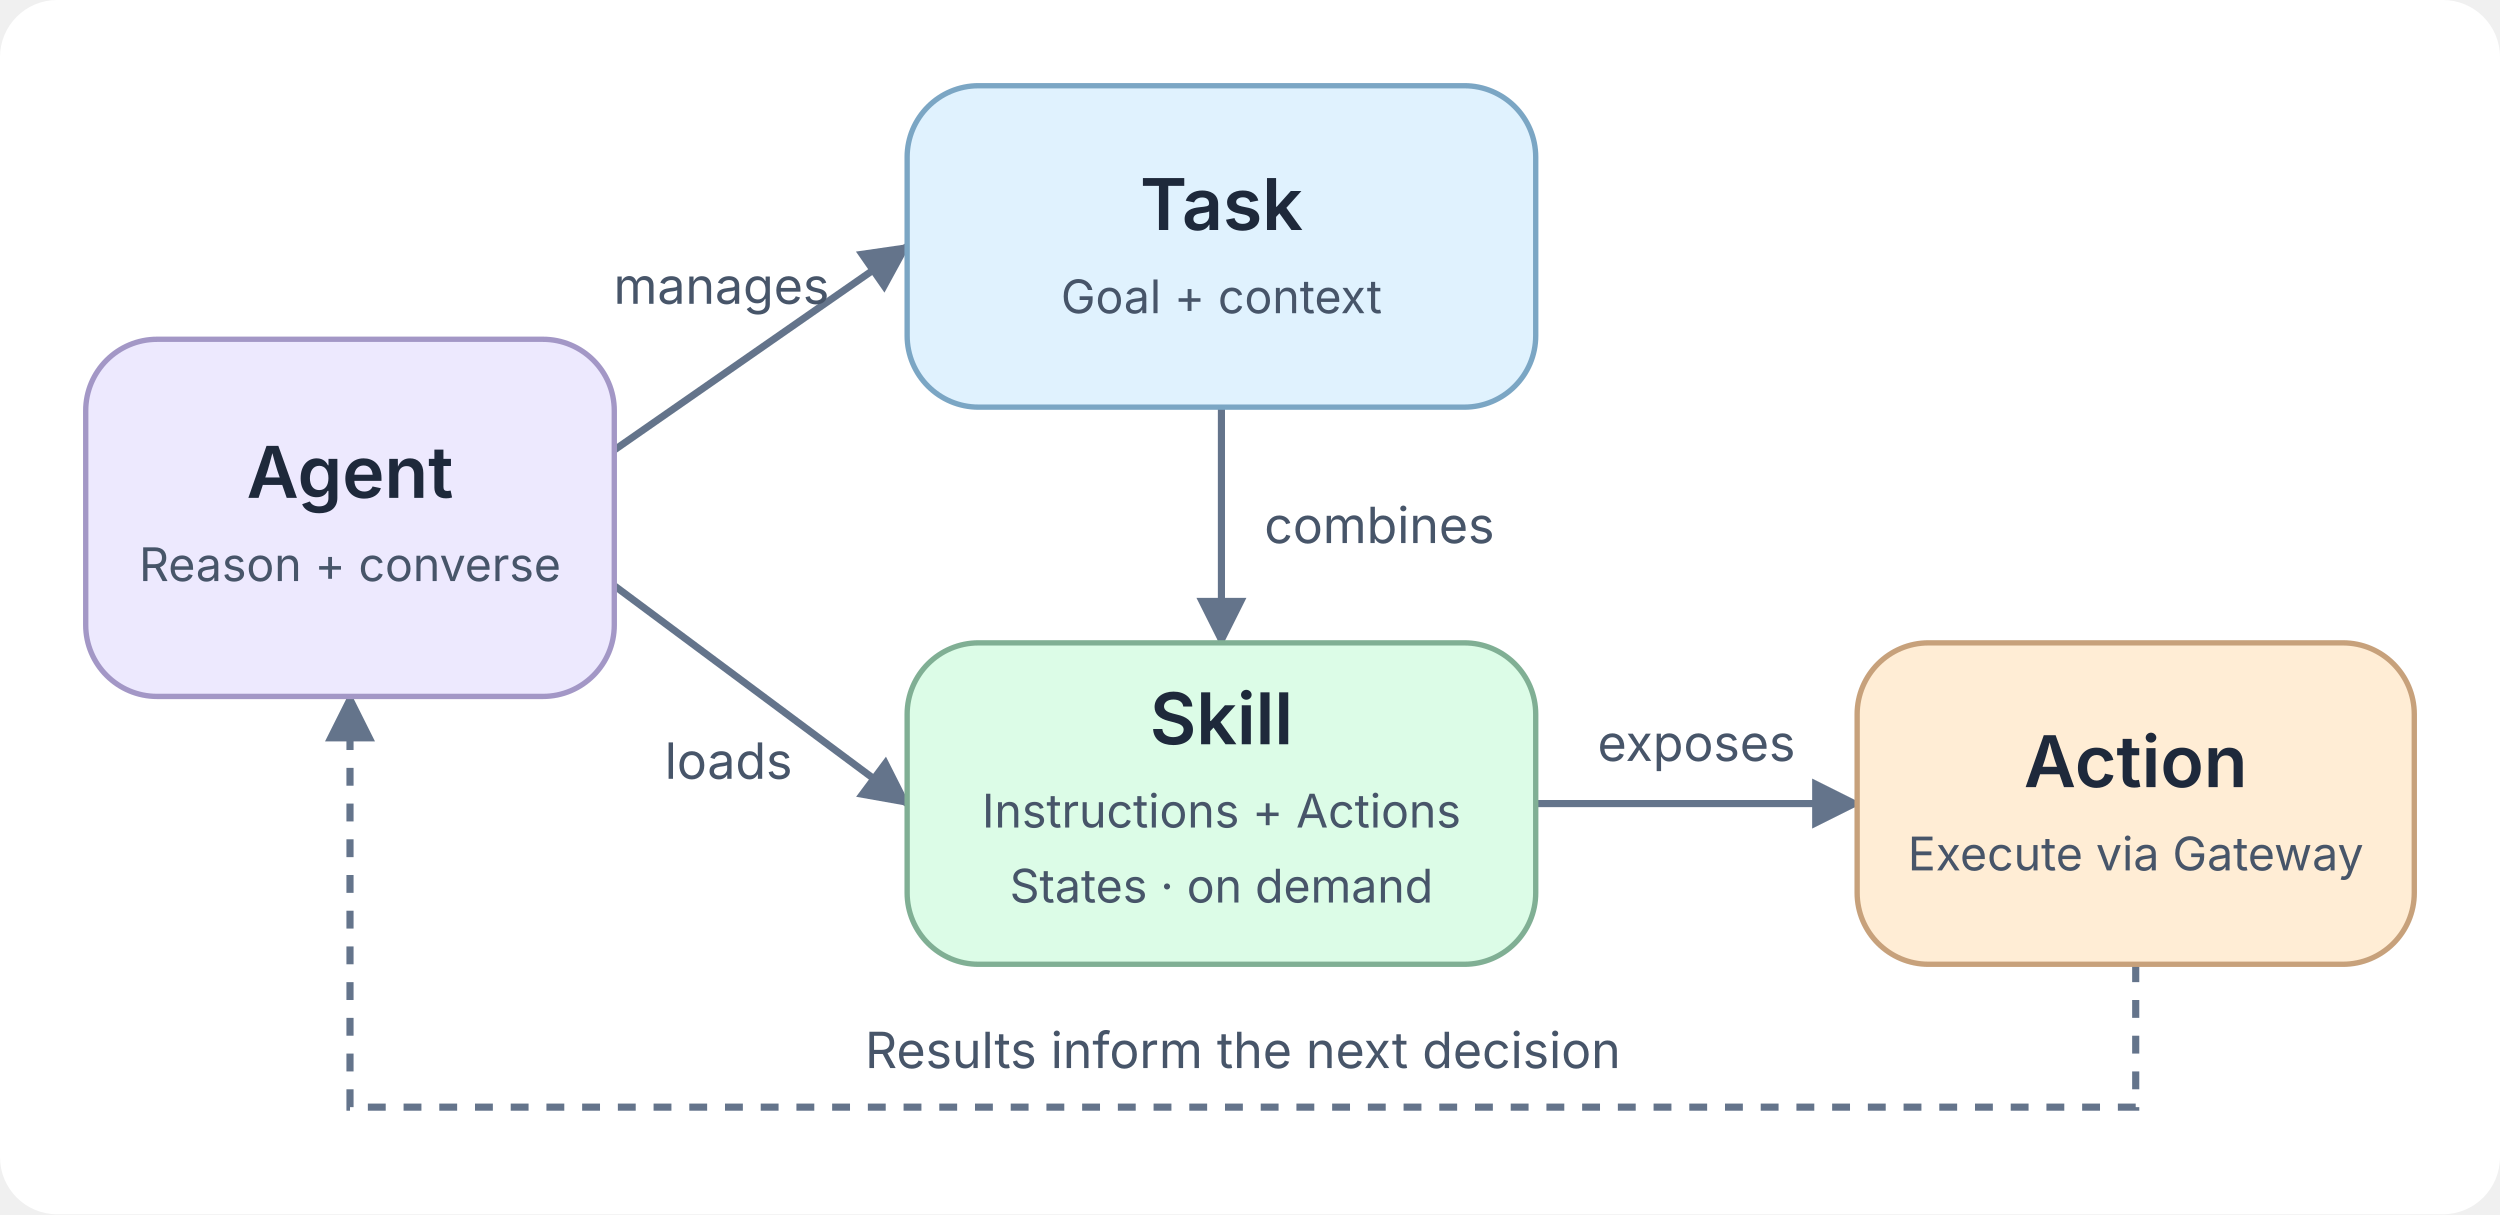
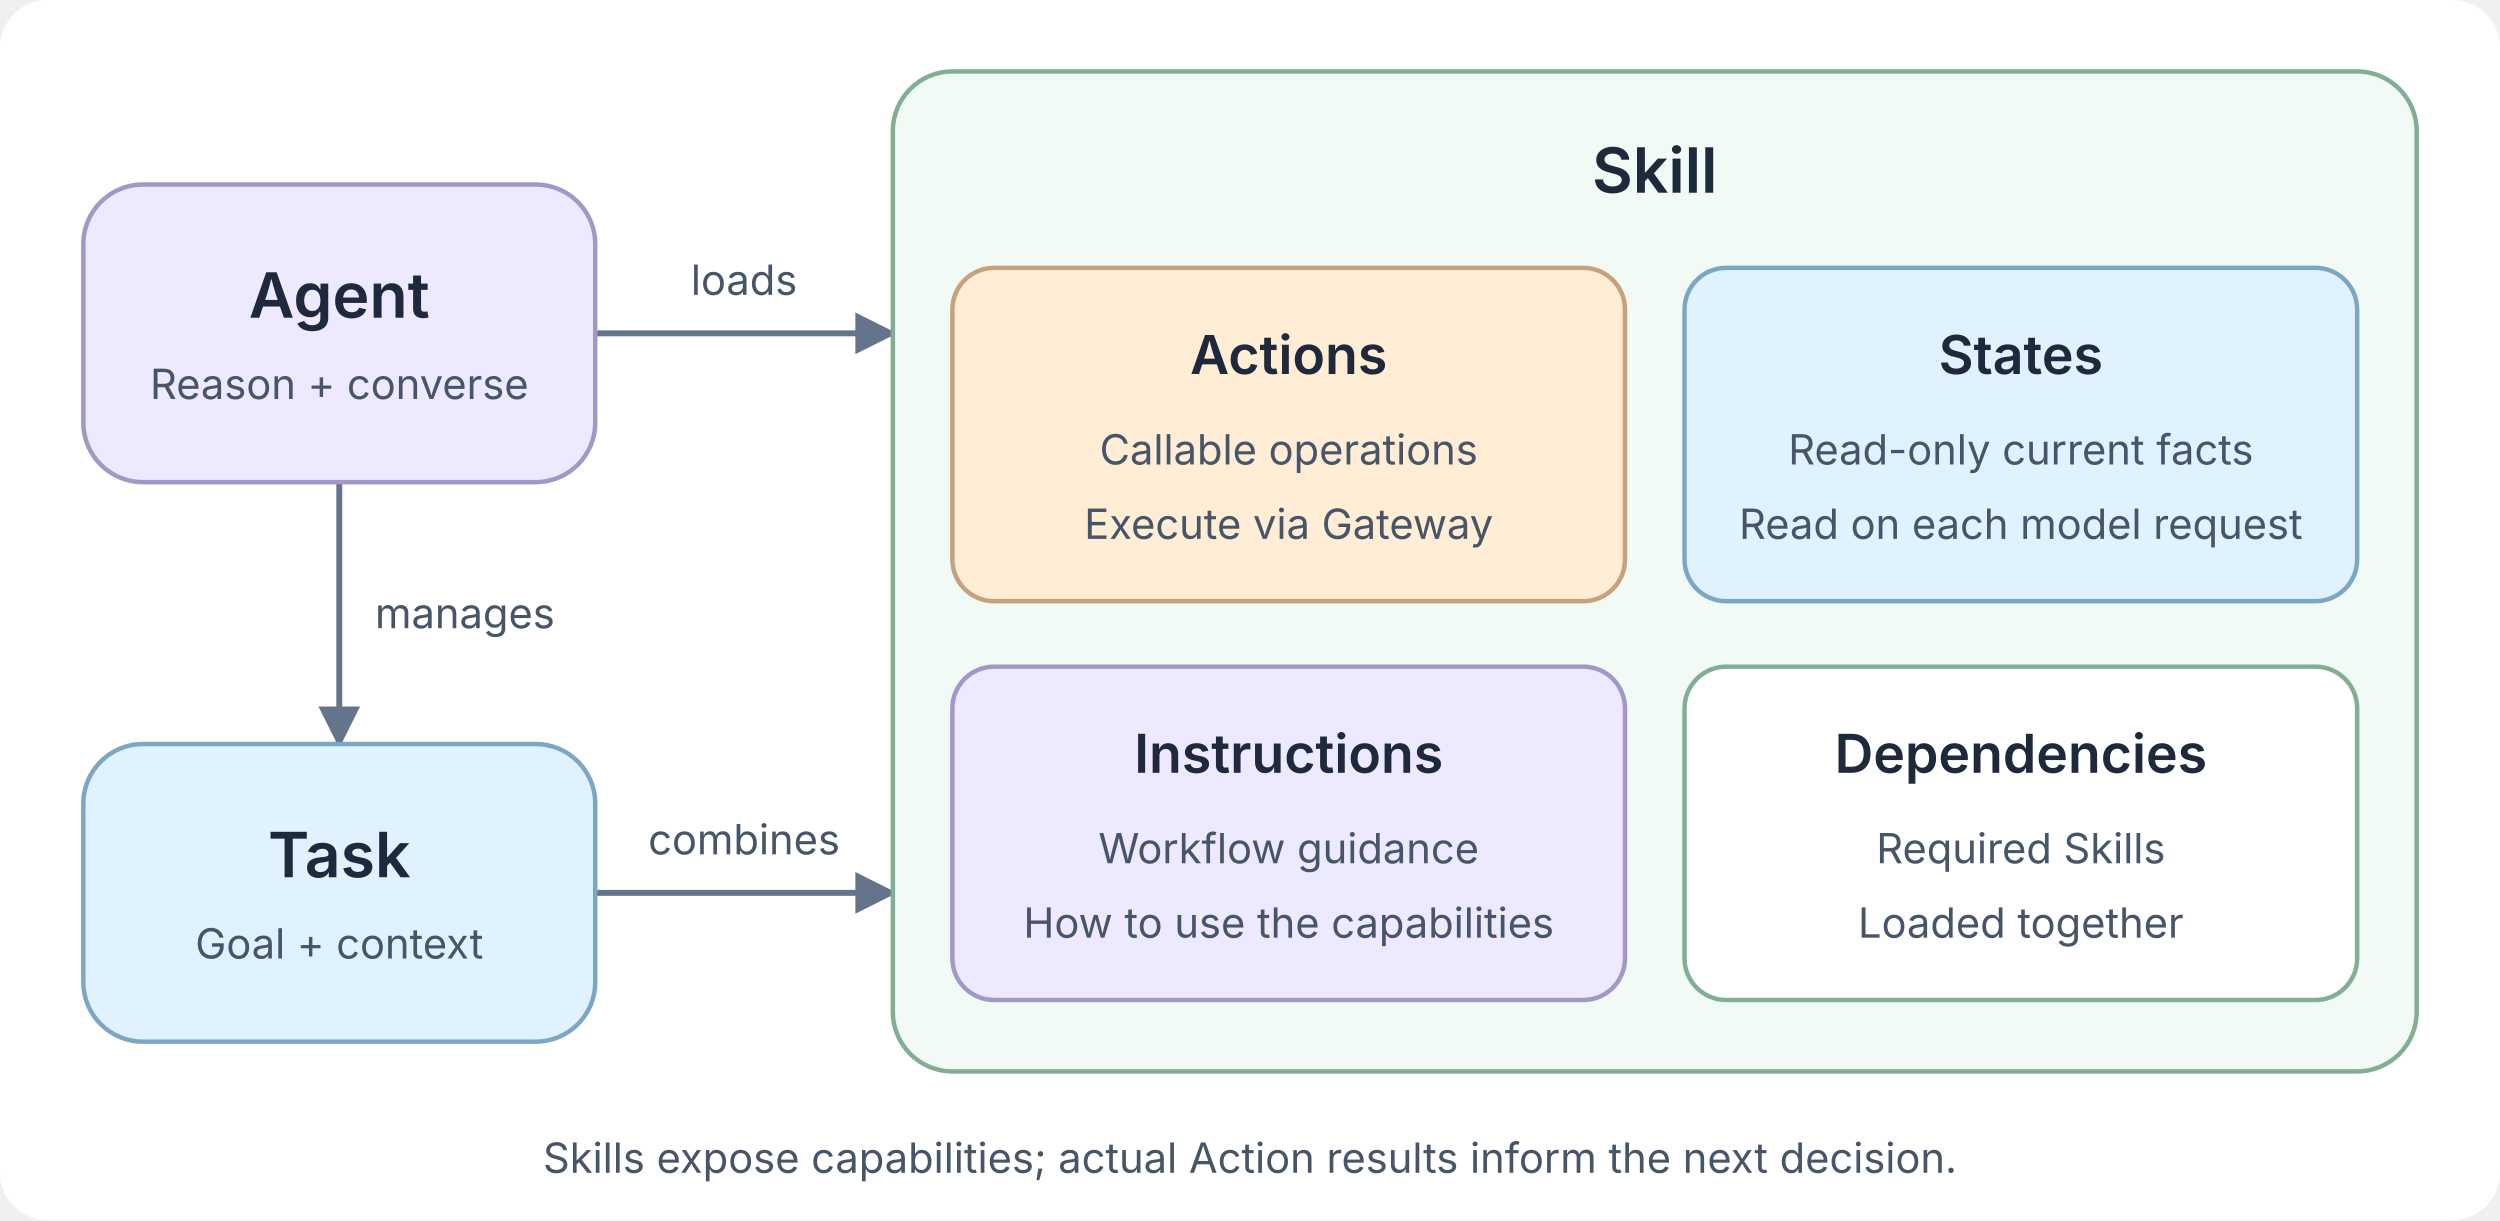
- <svg xmlns="http://www.w3.org/2000/svg" width="700" height="340" viewBox="0 0 700 340" role="img" aria-labelledby="title description">
+ <svg xmlns="http://www.w3.org/2000/svg" width="840" height="410" viewBox="0 0 840 410" role="img" aria-labelledby="title description">
  <defs>
    <marker id="arrow" viewBox="0 0 10 10" refX="9" refY="5" markerWidth="7" markerHeight="7" orient="auto-start-reverse">
      <path d="M 0 0 L 10 5 L 0 10 z" fill="#64748b" />
    </marker>
  </defs>
-   <rect width="700" height="340" rx="16" fill="#ffffff" />
+   <rect width="840" height="410" rx="16" fill="#ffffff" />
  <g fill="none" stroke="#64748b" stroke-width="2" marker-end="url(#arrow)">
-     <path d="M 172 126 L 254 69" />
-     <path d="M 172 164 L 254 225" />
-     <path d="M 342 114 L 342 180" />
-     <path d="M 430 225 L 520 225" />
-     <path d="M 598 270 V 310 H 98 V 195" stroke-dasharray="5 5" />
+     <path d="M 200 112 H 300" />
+     <path d="M 114 162 V 250" />
+     <path d="M 200 300 H 300" />
  </g>
  <g stroke-width="1.5">
-     <rect x="24" y="95" width="148" height="100" rx="20" fill="#ede9fe" stroke="#a397c6" />
-     <rect x="254" y="24" width="176" height="90" rx="20" fill="#e0f2fe" stroke="#7ba6c4" />
-     <rect x="254" y="180" width="176" height="90" rx="20" fill="#dcfce7" stroke="#80af94" />
-     <rect x="520" y="180" width="156" height="90" rx="20" fill="#ffedd5" stroke="#c7a17b" />
+     <rect x="28" y="62" width="172" height="100" rx="20" fill="#ede9fe" stroke="#a397c6" />
+     <rect x="28" y="250" width="172" height="100" rx="20" fill="#e0f2fe" stroke="#7ba6c4" />
+     <rect x="300" y="24" width="512" height="336" rx="20" fill="#f1faf4" stroke="#80af94" />
+     <rect x="320" y="90" width="226" height="112" rx="14" fill="#ffedd5" stroke="#c7a17b" />
+     <rect x="566" y="90" width="226" height="112" rx="14" fill="#e0f2fe" stroke="#7ba6c4" />
+     <rect x="320" y="224" width="226" height="112" rx="14" fill="#ede9fe" stroke="#a397c6" />
+     <rect x="566" y="224" width="226" height="112" rx="14" fill="#ffffff" stroke="#80af94" />
  </g>
  <g font-family="-apple-system, BlinkMacSystemFont, sans-serif" text-anchor="middle" dominant-baseline="middle">
-     <g fill="#1e293b" font-size="20" font-weight="600">
-       <text x="98" y="132">Agent</text>
-       <text x="342" y="57">Task</text>
-       <text x="342" y="201">Skill</text>
-       <text x="598" y="213">Action</text>
+     <g fill="#1e293b" font-size="21" font-weight="600">
+       <text x="114" y="99">Agent</text>
+       <text x="114" y="287">Task</text>
+       <text x="556" y="57">Skill</text>
    </g>
-     <g fill="#475569" font-size="13">
-       <text x="98" y="158">Reason + converse</text>
-       <text x="342" y="83">Goal + context</text>
-       <text x="342" y="227">Instructions + Actions</text>
-       <text x="342" y="248">States · on demand</text>
-       <text x="598" y="239">Execute via Gateway</text>
+     <g fill="#1e293b" font-size="18" font-weight="600">
+       <text x="433" y="119">Actions</text>
+       <text x="679" y="119">States</text>
+       <text x="433" y="253">Instructions</text>
+       <text x="679" y="253">Dependencies</text>
    </g>
    <g fill="#475569" font-size="14">
-       <text x="202" y="80">manages</text>
-       <text x="204" y="213">loads</text>
-       <text x="354" y="147" text-anchor="start">combines</text>
-       <text x="475" y="208">exposes</text>
-       <text x="348" y="294">Results inform the next decision</text>
+       <text x="114" y="129">Reason + converse</text>
+       <text x="114" y="317">Goal + context</text>
+       <text x="250" y="94">loads</text>
+       <text x="126" y="206" text-anchor="start">manages</text>
+       <text x="250" y="282">combines</text>
+       <text x="433" y="151">Callable operations</text>
+       <text x="433" y="176">Execute via Gateway</text>
+       <text x="679" y="151">Read-only current facts</text>
+       <text x="679" y="176">Read on each model request</text>
+       <text x="433" y="285">Workflow guidance</text>
+       <text x="433" y="310">How to use the capabilities</text>
+       <text x="679" y="285">Required Skills</text>
+       <text x="679" y="310">Loaded together</text>
+       <text x="420" y="389">Skills expose capabilities; actual Action results inform the next decision.</text>
    </g>
  </g>
</svg>
